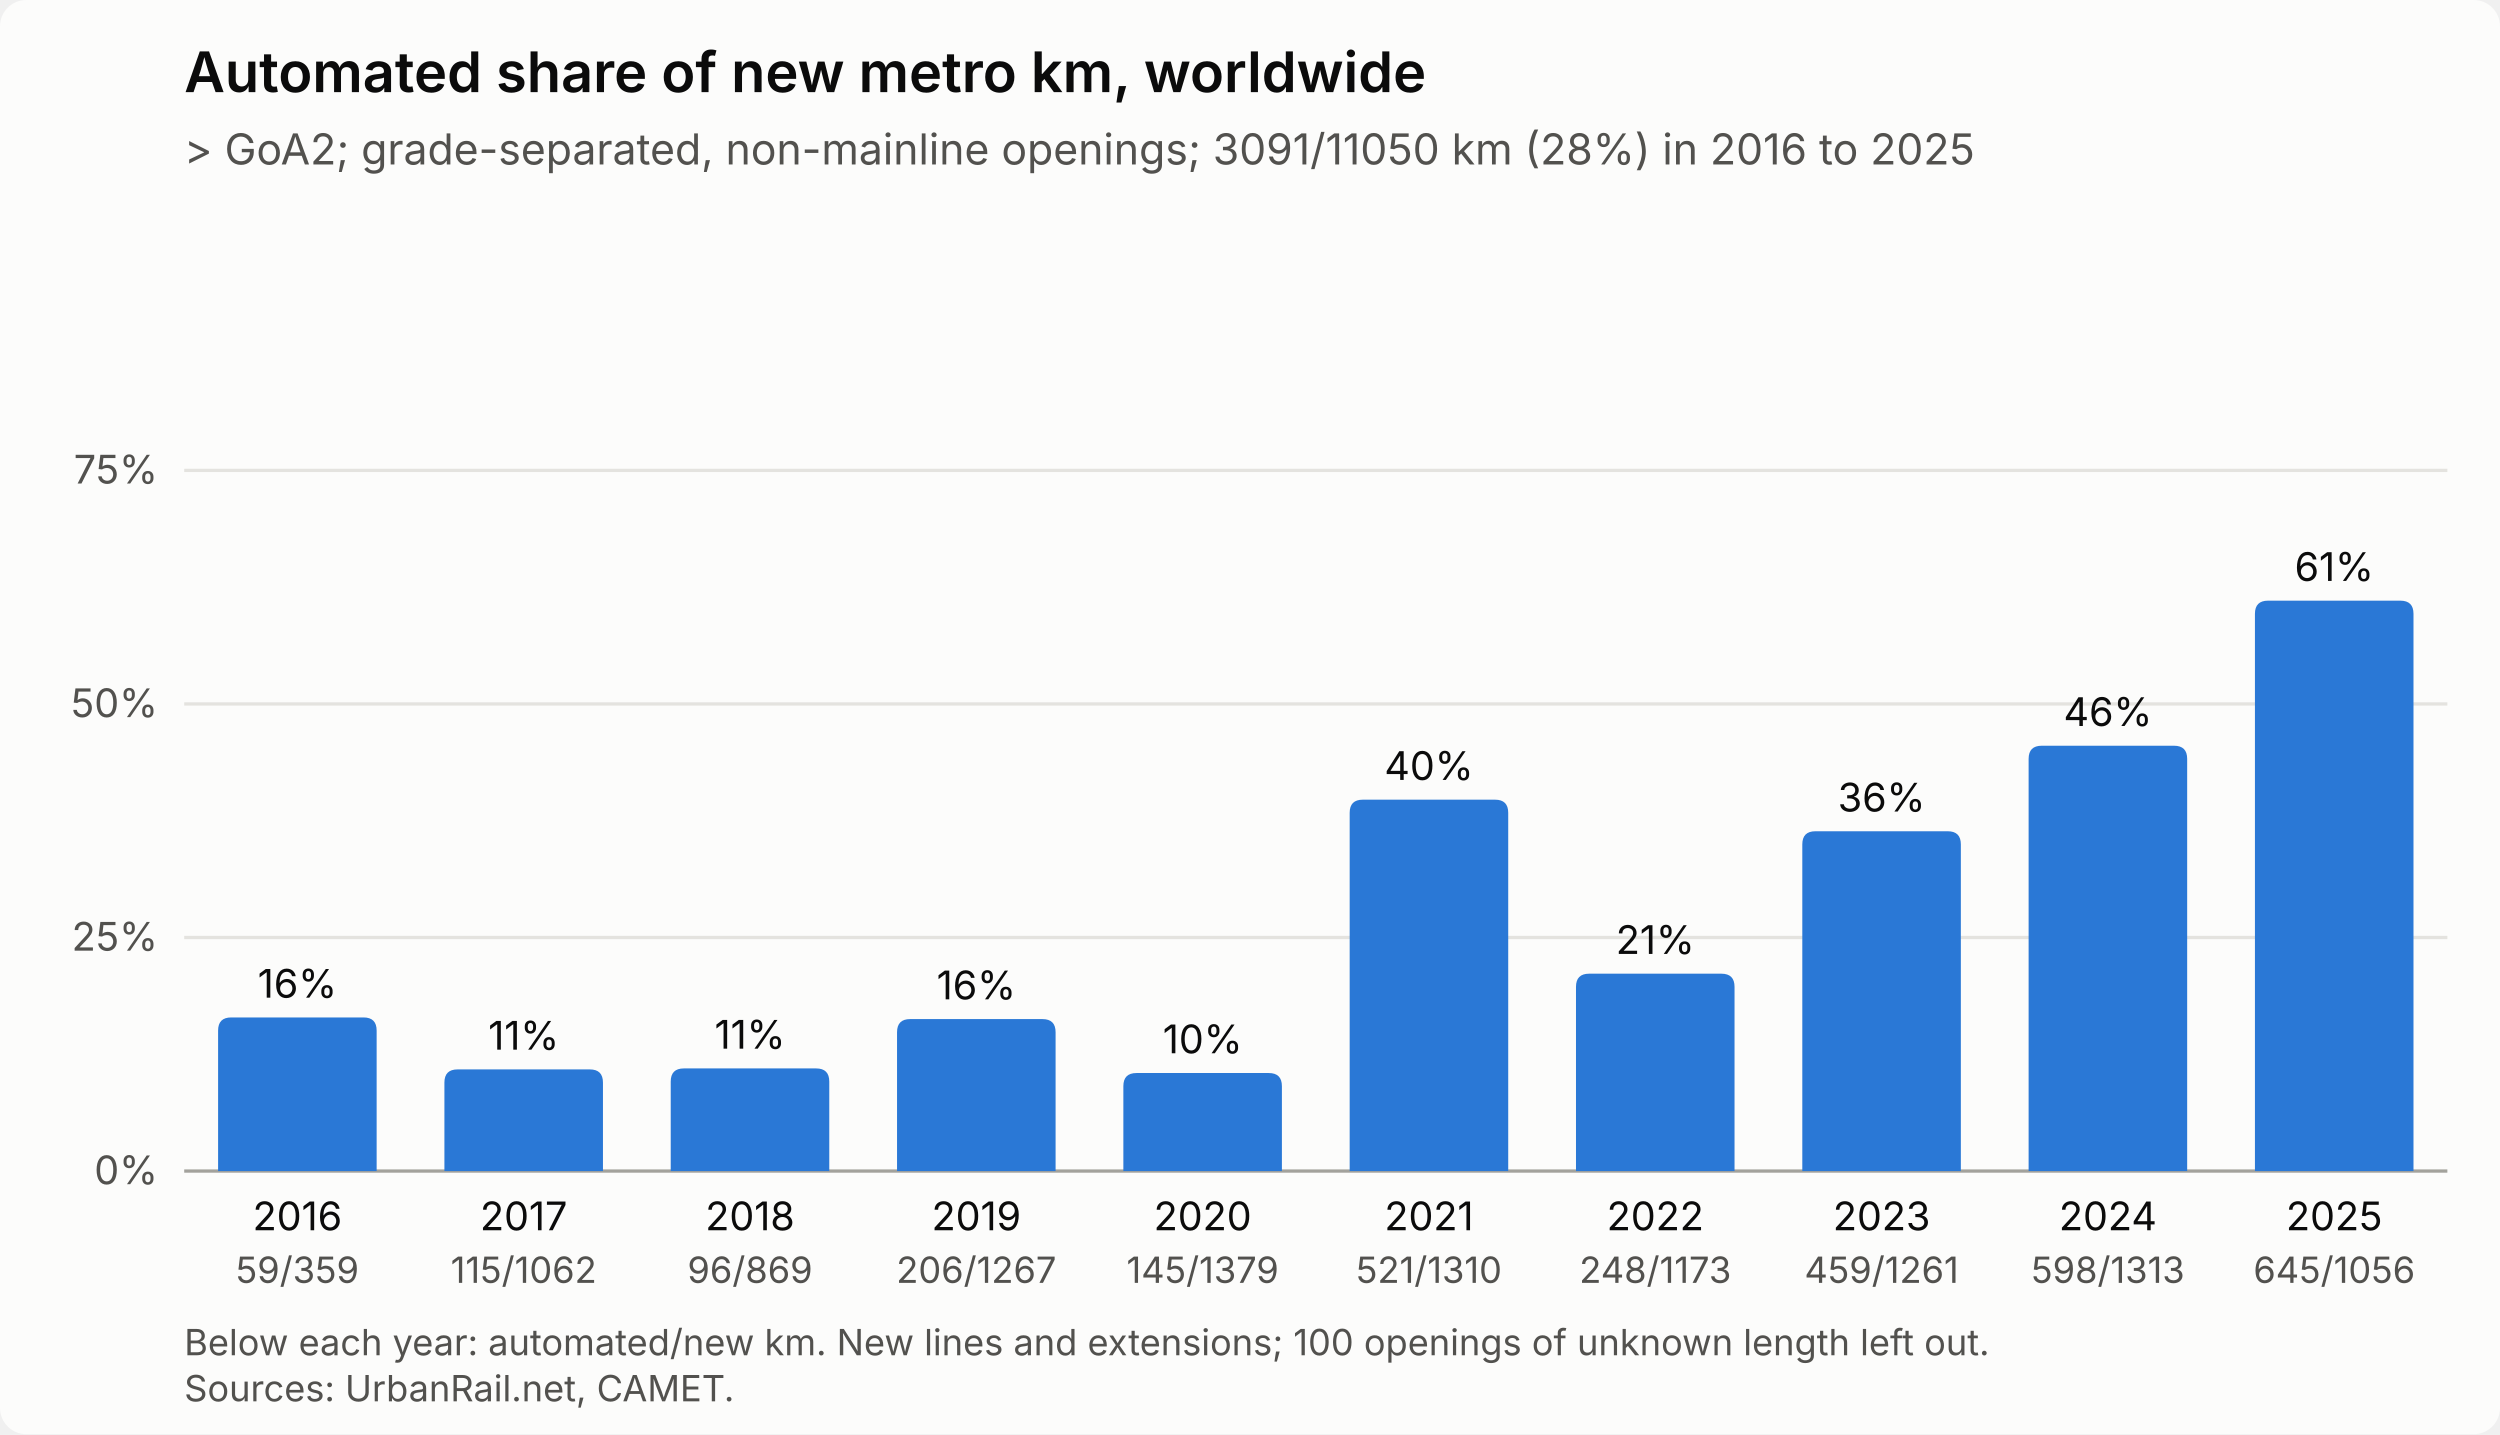
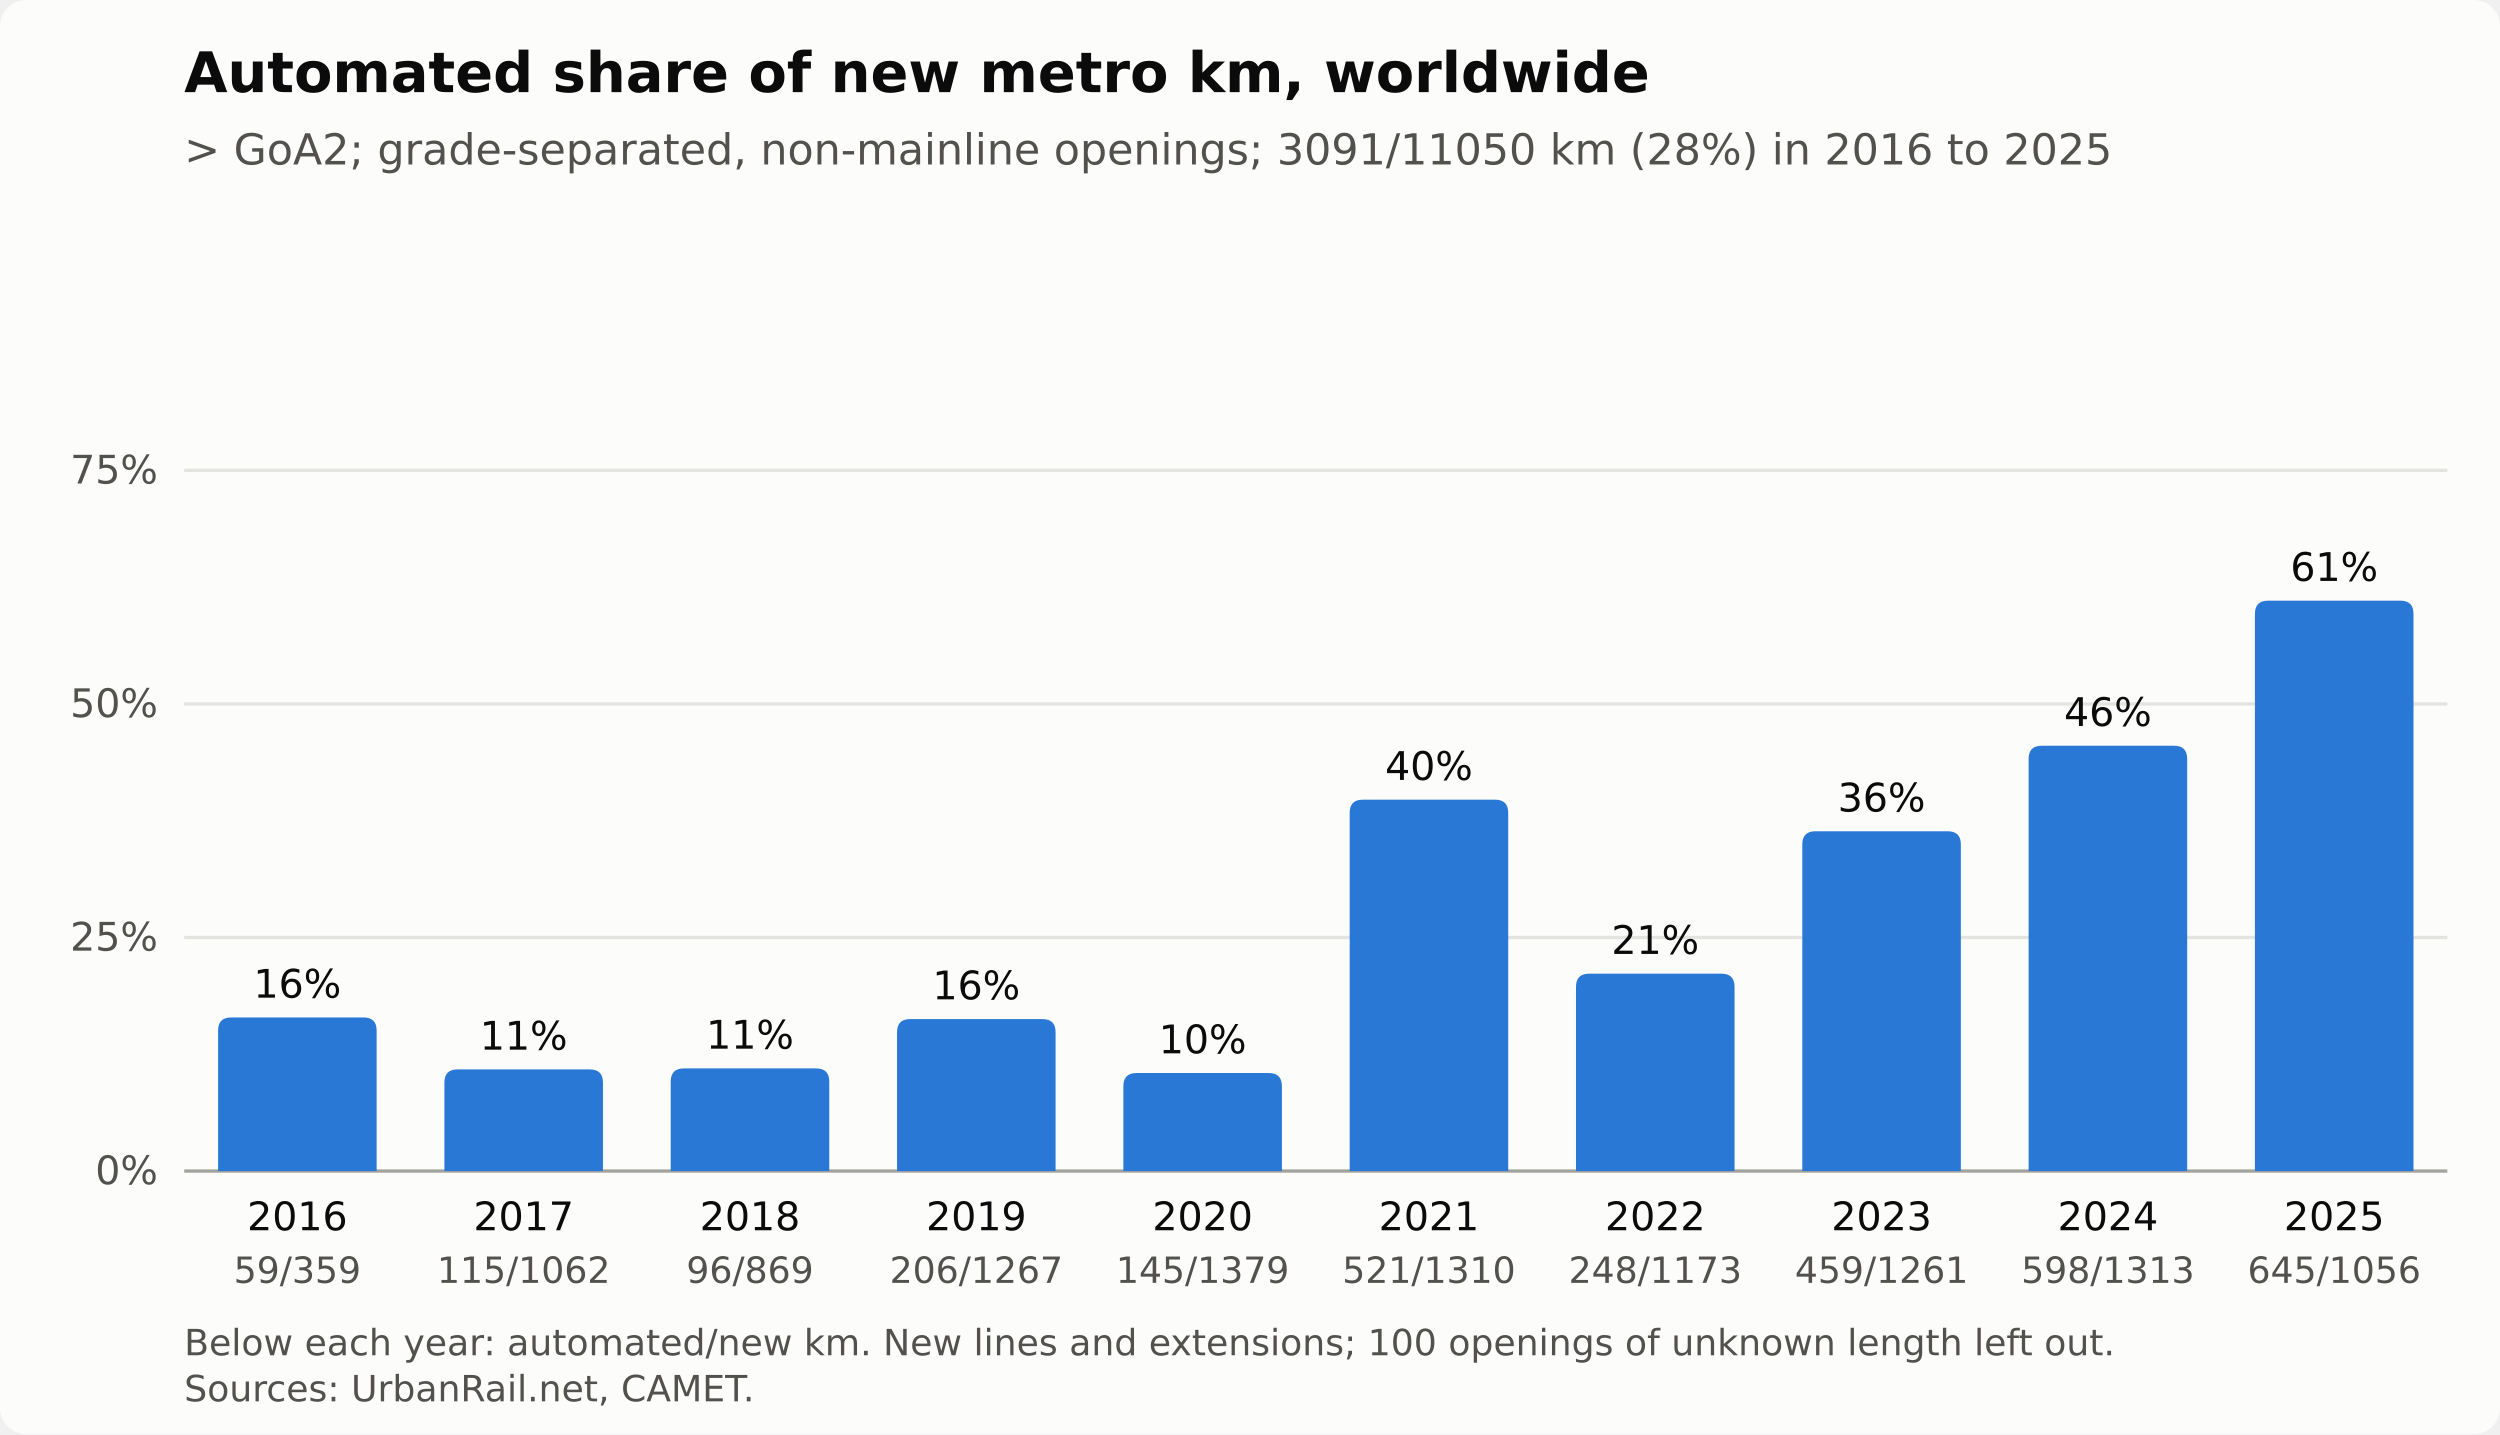
- <svg xmlns="http://www.w3.org/2000/svg" viewBox="0 0 760 436" width="760" height="436" role="img" aria-labelledby="t d" font-family="system-ui, -apple-system, Segoe UI, sans-serif">
+ <svg xmlns="http://www.w3.org/2000/svg" viewBox="0 0 760 436" width="760" height="436" role="img" aria-labelledby="t d" font-family="system-ui, -apple-system, Segoe UI, DejaVu Sans, sans-serif">
  <style>
.bg{fill:#fcfcfb}.bar{fill:#2a78d6}.bar.partial{fill-opacity:.55}
.grid{stroke:#e4e3df;stroke-width:1}.axis{stroke:#a3a29c;stroke-width:1}
.t1{fill:#0b0b0b}.t2{fill:#52514e}
@media (prefers-color-scheme: dark){
.bg{fill:#1a1a19}.bar{fill:#3987e5}.grid{stroke:#2e2e2c}.axis{stroke:#5d5c57}
.t1{fill:#ffffff}.t2{fill:#c3c2b7}}
</style>
  <rect class="bg" width="760" height="436" rx="8" />
  <text class="t1" x="56" y="28" font-size="17" font-weight="600">Automated share of new metro km, worldwide</text>
  <text class="t2" x="56" y="50" font-size="13">&gt; GoA2; grade-separated, non-mainline openings; 3091/11050 km (28%) in 2016 to 2025</text>
  <line class="axis" x1="56" x2="744" y1="356.0" y2="356.0" />
  <text class="t2" x="48" y="360.0" font-size="12" text-anchor="end">0%</text>
  <line class="grid" x1="56" x2="744" y1="285.0" y2="285.0" />
  <text class="t2" x="48" y="289.0" font-size="12" text-anchor="end">25%</text>
  <line class="grid" x1="56" x2="744" y1="214.0" y2="214.0" />
  <text class="t2" x="48" y="218.0" font-size="12" text-anchor="end">50%</text>
  <line class="grid" x1="56" x2="744" y1="143.0" y2="143.0" />
  <text class="t2" x="48" y="147.0" font-size="12" text-anchor="end">75%</text>
  <g>
    <rect x="56.0" y="72" width="68.8" height="284" fill="transparent" />
    <path class="bar" d="M66.3,356.0 V313.3 Q66.3,309.3 70.3,309.3 H110.5 Q114.5,309.3 114.5,313.3 V356.0 Z" />
    <text class="t1" x="90.4" y="303.3" font-size="12" text-anchor="middle">16%</text>
  </g>
  <text class="t1" x="90.4" y="374.0" font-size="12" text-anchor="middle">2016</text>
  <text class="t2" x="90.4" y="390.0" font-size="11" text-anchor="middle">59/359</text>
  <g>
    <rect x="124.8" y="72" width="68.8" height="284" fill="transparent" />
    <path class="bar" d="M135.1,356.0 V329.1 Q135.1,325.1 139.1,325.1 H179.3 Q183.3,325.1 183.3,329.1 V356.0 Z" />
    <text class="t1" x="159.2" y="319.1" font-size="12" text-anchor="middle">11%</text>
  </g>
  <text class="t1" x="159.2" y="374.0" font-size="12" text-anchor="middle">2017</text>
  <text class="t2" x="159.2" y="390.0" font-size="11" text-anchor="middle">115/1062</text>
  <g>
    <rect x="193.6" y="72" width="68.8" height="284" fill="transparent" />
    <path class="bar" d="M203.9,356.0 V328.8 Q203.9,324.8 207.9,324.8 H248.1 Q252.1,324.8 252.1,328.8 V356.0 Z" />
    <text class="t1" x="228.0" y="318.8" font-size="12" text-anchor="middle">11%</text>
  </g>
  <text class="t1" x="228.0" y="374.0" font-size="12" text-anchor="middle">2018</text>
  <text class="t2" x="228.0" y="390.0" font-size="11" text-anchor="middle">96/869</text>
  <g>
    <rect x="262.4" y="72" width="68.8" height="284" fill="transparent" />
    <path class="bar" d="M272.7,356.0 V313.8 Q272.7,309.8 276.7,309.8 H316.9 Q320.9,309.8 320.9,313.8 V356.0 Z" />
    <text class="t1" x="296.8" y="303.8" font-size="12" text-anchor="middle">16%</text>
  </g>
  <text class="t1" x="296.8" y="374.0" font-size="12" text-anchor="middle">2019</text>
  <text class="t2" x="296.8" y="390.0" font-size="11" text-anchor="middle">206/1267</text>
  <g>
    <rect x="331.2" y="72" width="68.8" height="284" fill="transparent" />
    <path class="bar" d="M341.5,356.0 V330.2 Q341.5,326.2 345.5,326.2 H385.7 Q389.7,326.2 389.7,330.2 V356.0 Z" />
    <text class="t1" x="365.6" y="320.2" font-size="12" text-anchor="middle">10%</text>
  </g>
  <text class="t1" x="365.6" y="374.0" font-size="12" text-anchor="middle">2020</text>
  <text class="t2" x="365.6" y="390.0" font-size="11" text-anchor="middle">145/1379</text>
  <g>
    <rect x="400.0" y="72" width="68.8" height="284" fill="transparent" />
    <path class="bar" d="M410.3,356.0 V247.1 Q410.3,243.1 414.3,243.1 H454.5 Q458.5,243.1 458.5,247.1 V356.0 Z" />
    <text class="t1" x="434.4" y="237.1" font-size="12" text-anchor="middle">40%</text>
  </g>
  <text class="t1" x="434.4" y="374.0" font-size="12" text-anchor="middle">2021</text>
  <text class="t2" x="434.4" y="390.0" font-size="11" text-anchor="middle">521/1310</text>
  <g>
    <rect x="468.8" y="72" width="68.8" height="284" fill="transparent" />
    <path class="bar" d="M479.1,356.0 V300.0 Q479.1,296.0 483.1,296.0 H523.3 Q527.3,296.0 527.3,300.0 V356.0 Z" />
    <text class="t1" x="503.2" y="290.0" font-size="12" text-anchor="middle">21%</text>
  </g>
  <text class="t1" x="503.2" y="374.0" font-size="12" text-anchor="middle">2022</text>
  <text class="t2" x="503.2" y="390.0" font-size="11" text-anchor="middle">248/1173</text>
  <g>
    <rect x="537.6" y="72" width="68.8" height="284" fill="transparent" />
    <path class="bar" d="M547.9,356.0 V256.7 Q547.9,252.7 551.9,252.7 H592.1 Q596.1,252.7 596.1,256.7 V356.0 Z" />
    <text class="t1" x="572.0" y="246.7" font-size="12" text-anchor="middle">36%</text>
  </g>
  <text class="t1" x="572.0" y="374.0" font-size="12" text-anchor="middle">2023</text>
  <text class="t2" x="572.0" y="390.0" font-size="11" text-anchor="middle">459/1261</text>
  <g>
    <rect x="606.4" y="72" width="68.8" height="284" fill="transparent" />
    <path class="bar" d="M616.7,356.0 V230.7 Q616.7,226.7 620.7,226.7 H660.9 Q664.9,226.7 664.9,230.7 V356.0 Z" />
    <text class="t1" x="640.8" y="220.7" font-size="12" text-anchor="middle">46%</text>
  </g>
  <text class="t1" x="640.8" y="374.0" font-size="12" text-anchor="middle">2024</text>
  <text class="t2" x="640.8" y="390.0" font-size="11" text-anchor="middle">598/1313</text>
  <g>
    <rect x="675.2" y="72" width="68.8" height="284" fill="transparent" />
    <path class="bar" d="M685.5,356.0 V186.6 Q685.5,182.6 689.5,182.6 H729.7 Q733.7,182.6 733.7,186.6 V356.0 Z" />
    <text class="t1" x="709.6" y="176.6" font-size="12" text-anchor="middle">61%</text>
  </g>
  <text class="t1" x="709.6" y="374.0" font-size="12" text-anchor="middle">2025</text>
  <text class="t2" x="709.6" y="390.0" font-size="11" text-anchor="middle">645/1056</text>
  <text class="t2" x="56" y="412" font-size="11">Below each year: automated/new km. New lines and extensions; 100 openings of unknown length left out.</text>
  <text class="t2" x="56" y="426" font-size="11">Sources: UrbanRail.net, CAMET.</text>
</svg>
